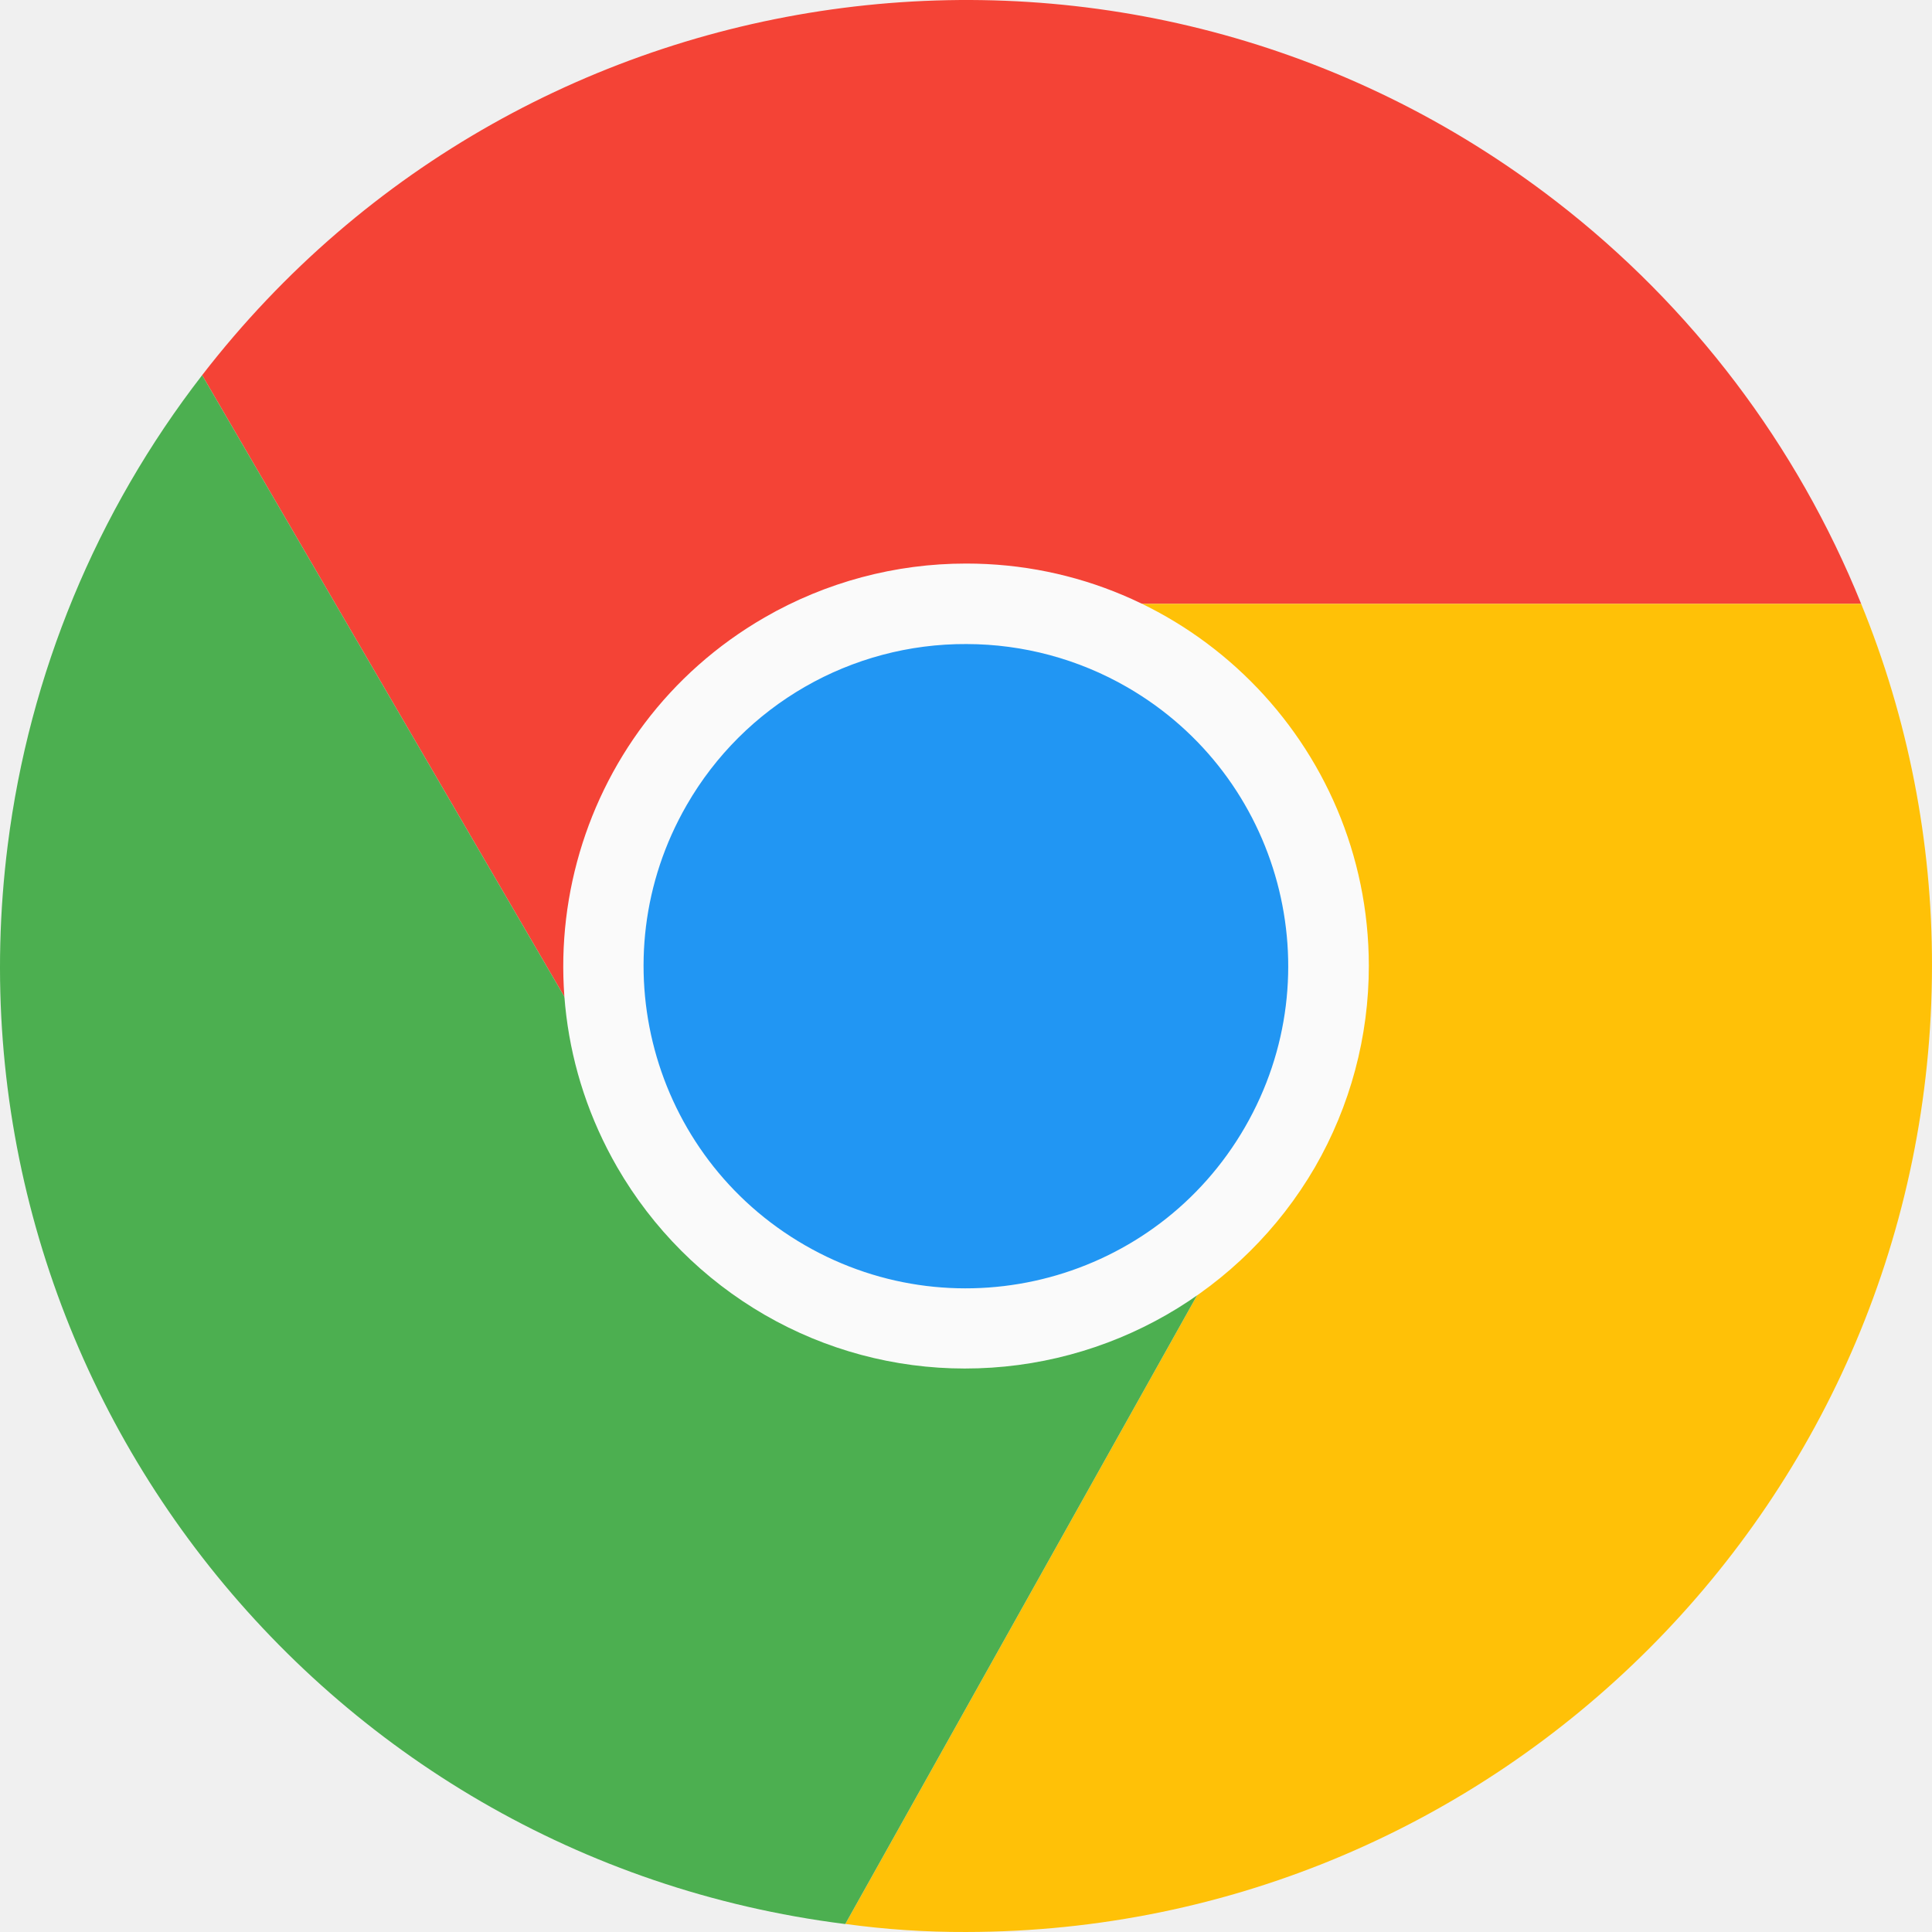
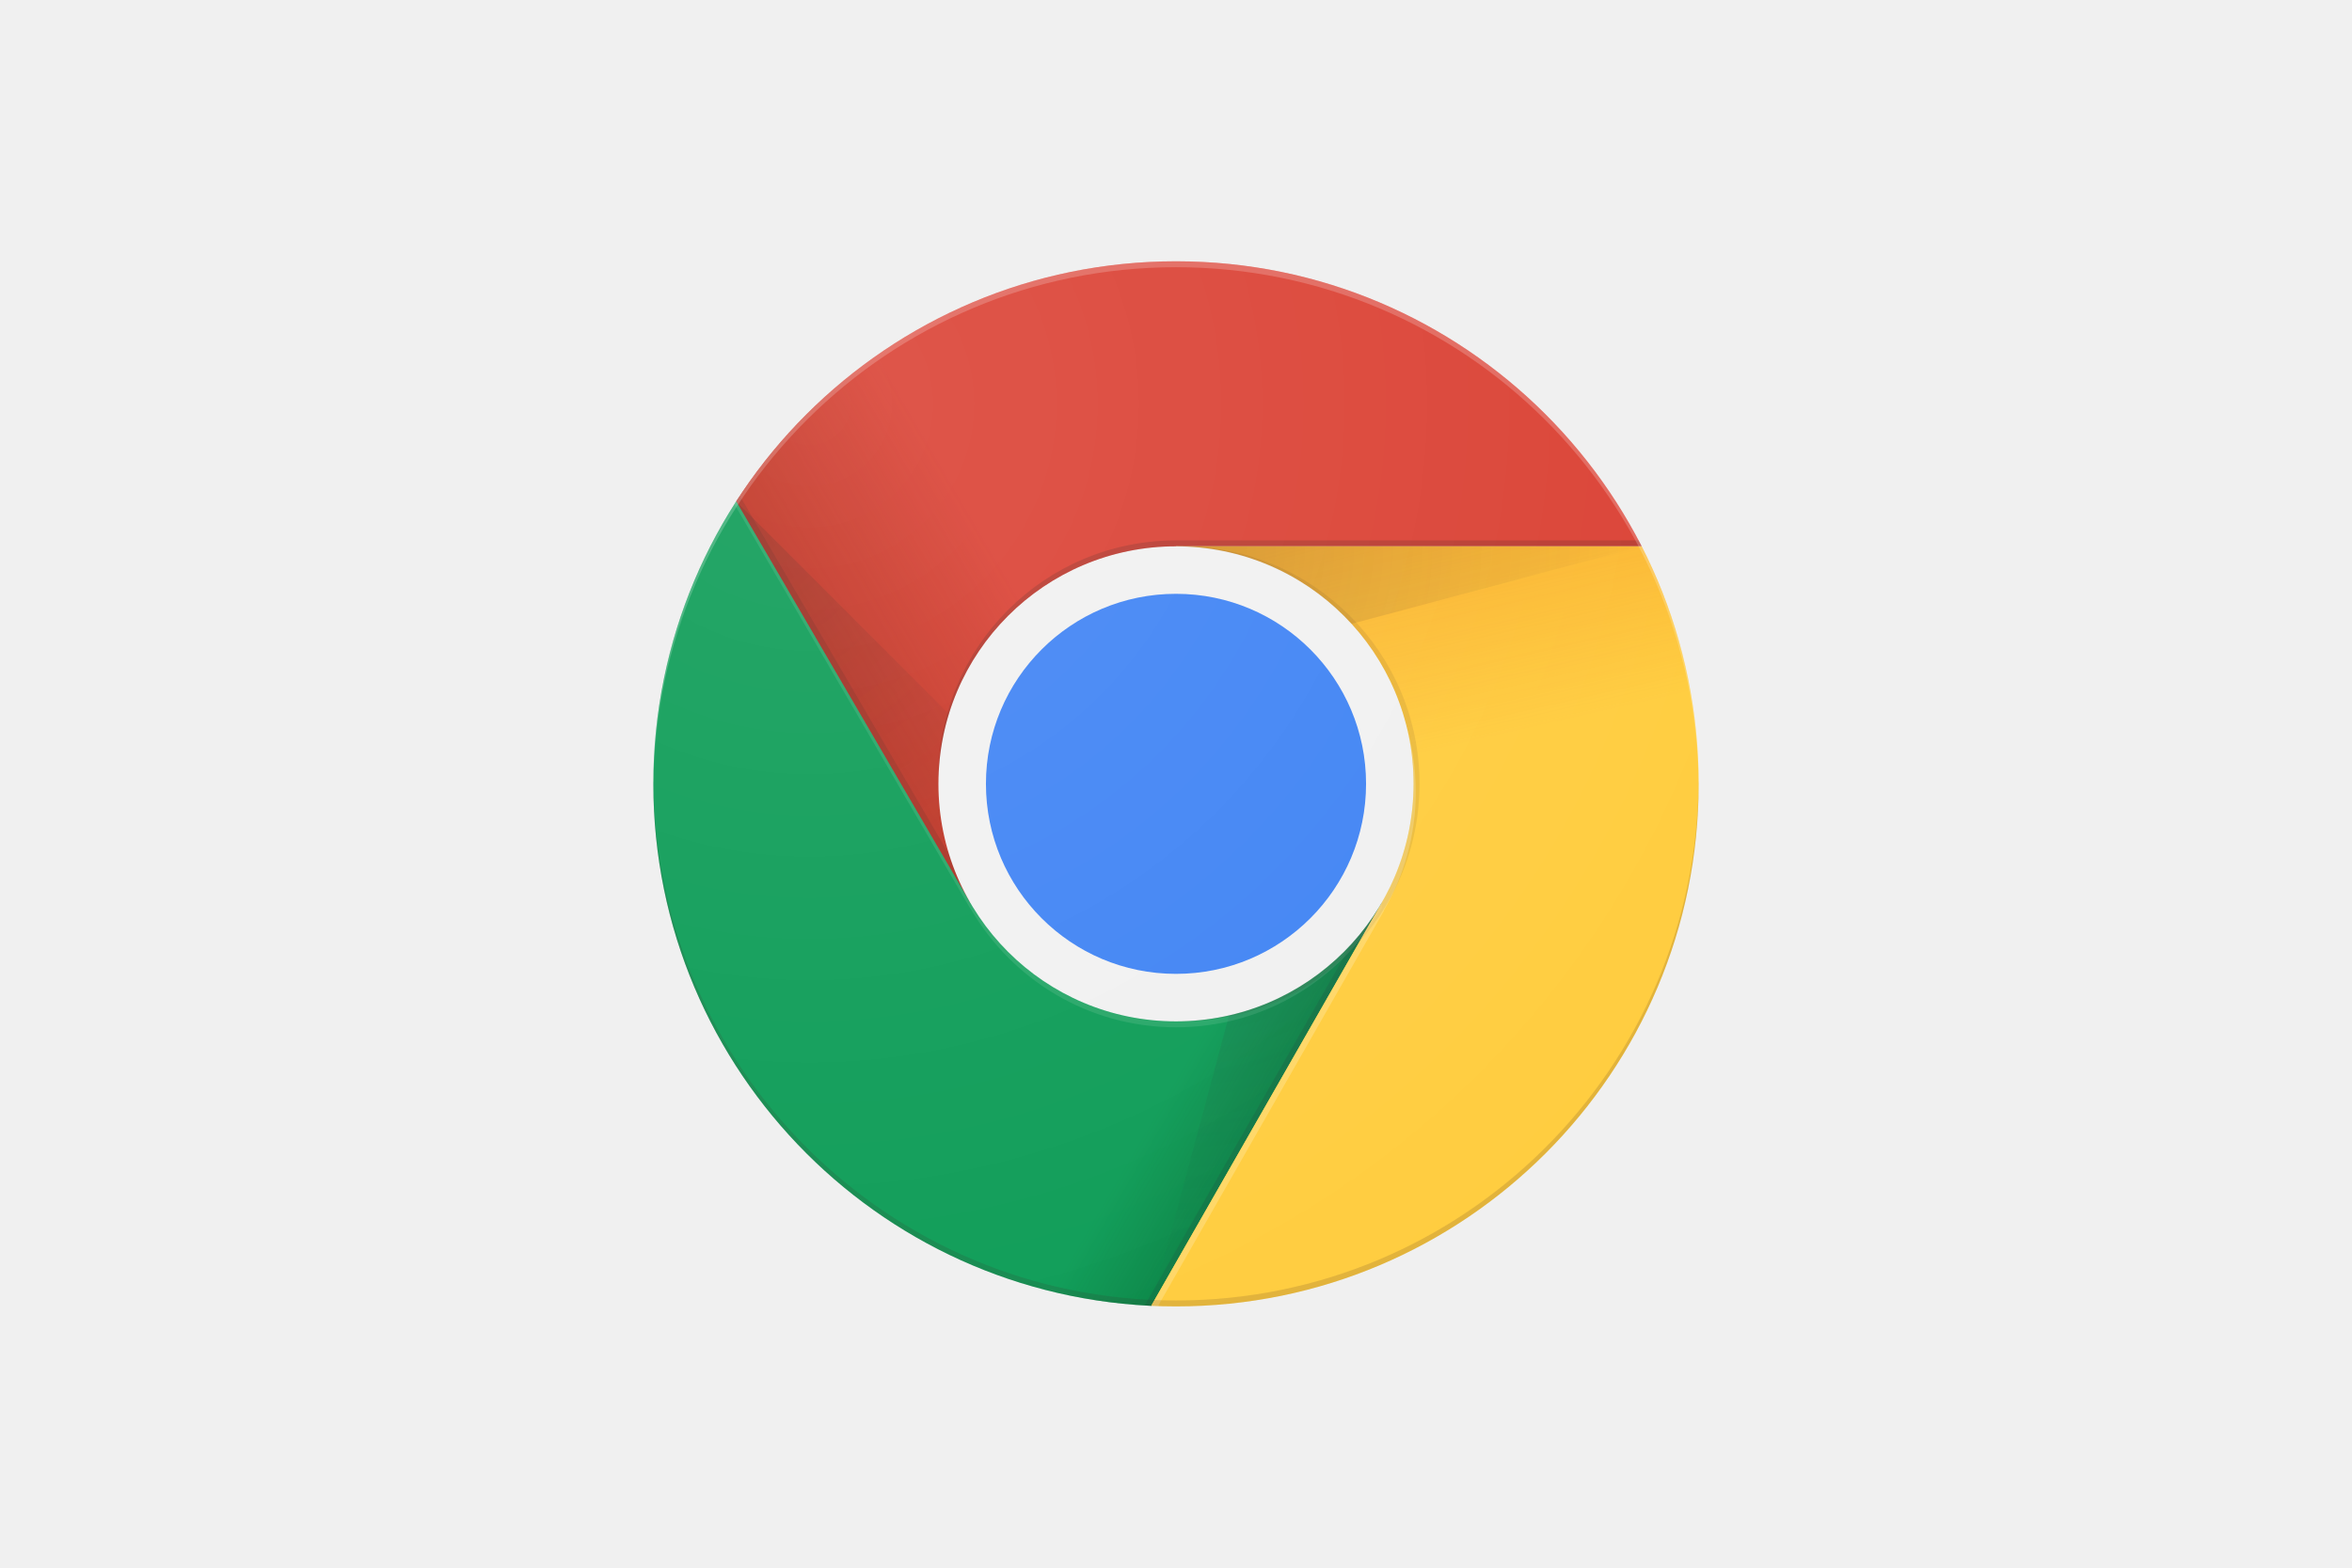
- <svg xmlns="http://www.w3.org/2000/svg" version="1.1" id="Capa_1" x="0px" y="0px" viewBox="0 0 512.023 512.023" style="enable-background:new 0 0 512.023 512.023;" xml:space="preserve">
-   <path style="fill:#F44336;" d="M493.248,160.021H256.021c-53.019-0.052-96.042,42.886-96.095,95.905  c-0.016,16.468,4.204,32.663,12.255,47.028L53.568,99.434c86.393-111.815,247.073-132.423,358.888-46.03  C448.365,81.149,476.249,117.946,493.248,160.021z" />
-   <path style="fill:#FFC107;" d="M512.021,256.021c-0.118,141.336-114.664,255.882-256,256c-10.704,0.04-21.397-0.673-32-2.133  l115.2-205.867c26.403-45.964,10.664-104.625-35.2-131.2c-14.521-8.407-31.008-12.824-47.787-12.8h237.013  C505.705,190.491,512.083,223.103,512.021,256.021z" />
-   <path style="fill:#4CAF50;" d="M339.221,304.021l-115.2,205.867h-0.213C83.62,492.176-15.666,364.172,2.046,223.984  C7.779,178.609,25.57,135.6,53.568,99.434l118.613,203.52l0.64,1.067c26.451,45.95,85.143,61.757,131.093,35.307  C318.592,330.879,330.773,318.698,339.221,304.021z" />
-   <path style="fill:#F44336;" d="M339.221,304.021c-26.451,45.95-85.143,61.757-131.093,35.307  c-14.677-8.449-26.858-20.63-35.307-35.307l-0.64-1.067c-25.921-46.251-9.439-104.758,36.812-130.679  c14.366-8.051,30.561-12.271,47.028-12.255h0.213c16.779-0.024,33.266,4.393,47.787,12.8  C349.886,199.396,365.624,258.057,339.221,304.021z" />
-   <path style="fill:#2196F3;" d="M339.221,304.021c-26.451,45.95-85.143,61.757-131.093,35.307  c-14.677-8.449-26.858-20.63-35.307-35.307l-0.64-1.067c-25.921-46.251-9.439-104.758,36.812-130.679  c14.366-8.051,30.561-12.271,47.028-12.255h0.213c16.779-0.024,33.266,4.393,47.787,12.8  C349.886,199.396,365.624,258.057,339.221,304.021z" />
-   <path style="fill:#FAFAFA;" d="M255.659,362.688c-18.598-0.002-36.868-4.903-52.971-14.208  c-16.237-9.391-29.722-22.883-39.104-39.125c-29.455-51.018-11.975-116.254,39.043-145.709c16.233-9.372,34.65-14.301,53.395-14.291  c58.91-0.046,106.704,47.674,106.749,106.584c0.015,18.752-4.915,37.176-14.291,53.416l0,0  C329.256,342.405,293.893,362.724,255.659,362.688z M256.213,170.688c-30.613-0.163-58.955,16.13-74.219,42.667  c-23.564,40.86-9.543,93.087,31.317,116.651s93.087,9.543,116.651-31.317l0,0c23.564-40.814,9.58-93.003-31.234-116.568  c-12.922-7.46-27.574-11.402-42.494-11.432H256.213z" />
-   <g>
- </g>
-   <g>
- </g>
-   <g>
- </g>
-   <g>
- </g>
-   <g>
- </g>
-   <g>
- </g>
-   <g>
- </g>
-   <g>
- </g>
-   <g>
- </g>
-   <g>
- </g>
-   <g>
- </g>
-   <g>
- </g>
-   <g>
- </g>
-   <g>
- </g>
-   <g>
- </g>
+ <svg xmlns="http://www.w3.org/2000/svg" xmlns:xlink="http://www.w3.org/1999/xlink" height="800" width="1200" viewBox="-26.4 -44 228.8 264">
+   <defs>
+     <linearGradient y2="44.354" x2="81.837" y1="75.021" x1="29.337" gradientUnits="userSpaceOnUse" id="f" xlink:href="#a" />
+     <linearGradient y2="130.33" x2="52.538" y1="164.5" x1="110.87" gradientUnits="userSpaceOnUse" id="g" xlink:href="#b" />
+     <linearGradient y2="114.13" x2="136.55" y1="49.804" x1="121.86" gradientUnits="userSpaceOnUse" id="j" xlink:href="#c" />
+     <linearGradient y2="114.13" x2="136.55" y1="49.804" x1="121.86" gradientUnits="userSpaceOnUse" id="k" xlink:href="#c" />
+     <linearGradient y2="44.354" x2="81.837" y1="75.021" x1="29.337" gradientUnits="userSpaceOnUse" id="n" xlink:href="#a" />
+     <linearGradient y2="130.33" x2="52.538" y1="164.5" x1="110.87" gradientUnits="userSpaceOnUse" id="r" xlink:href="#b" />
+     <circle r="88" cx="96" cy="96" id="d" />
+   </defs>
+   <clipPath id="e">
+     <use height="100%" xlink:href="#d" overflow="visible" width="100%" />
+   </clipPath>
+   <g clip-path="url(#e)" transform="translate(-8 -8)">
+     <path fill="#db4437" d="M21.97 8v108h39.39L96 56h88V8z" />
+     <linearGradient x1="29.337" x2="81.837" y1="75.021" gradientUnits="userSpaceOnUse" y2="44.354" id="a">
+       <stop offset="0" stop-opacity=".6" stop-color="#A52714" />
+       <stop offset=".66" stop-opacity="0" stop-color="#A52714" />
+     </linearGradient>
+     <path fill="url(#f)" d="M21.97 8v108h39.39L96 56h88V8z" />
+   </g>
+   <path fill="#3e2723" transform="translate(-8 -8)" d="M62.31 115.65L22.48 47.34l-.58 1 39.54 67.8z" fill-opacity=".15" clip-path="url(#e)" />
+   <g clip-path="url(#e)" transform="translate(-8 -8)">
+     <path fill="#0f9d58" d="M8 184h83.77l38.88-38.88V116H61.36L8 24.48z" />
+     <linearGradient x1="110.87" x2="52.538" y1="164.5" gradientUnits="userSpaceOnUse" y2="130.33" id="b">
+       <stop offset="0" stop-opacity=".4" stop-color="#055524" />
+       <stop offset=".33" stop-opacity="0" stop-color="#055524" />
+     </linearGradient>
+     <path fill="url(#g)" d="M8 184h83.77l38.88-38.88V116H61.36L8 24.48z" />
+   </g>
+   <path fill="#263238" transform="translate(-8 -8)" d="M129.84 117.33l-.83-.48L90.62 184h1.15l38.1-66.64z" fill-opacity=".15" clip-path="url(#e)" />
+   <g clip-path="url(#e)" transform="translate(-8 -8)">
+     <defs>
+       <path d="M8 184h83.77l38.88-38.88V116H61.36L8 24.48z" id="h" />
+     </defs>
+     <clipPath id="i">
+       <use height="100%" xlink:href="#h" overflow="visible" width="100%" />
+     </clipPath>
+     <g clip-path="url(#i)">
+       <path fill="#ffcd40" d="M96 56l34.65 60-38.88 68H184V56z" />
+       <linearGradient x1="121.86" x2="136.55" y1="49.804" gradientUnits="userSpaceOnUse" y2="114.13" id="c">
+         <stop offset="0" stop-opacity=".3" stop-color="#EA6100" />
+         <stop offset=".66" stop-opacity="0" stop-color="#EA6100" />
+       </linearGradient>
+       <path fill="url(#j)" d="M96 56l34.65 60-38.88 68H184V56z" />
+     </g>
+   </g>
+   <g clip-path="url(#e)" transform="translate(-8 -8)">
+     <path fill="#ffcd40" d="M96 56l34.65 60-38.88 68H184V56z" />
+     <path fill="url(#k)" d="M96 56l34.65 60-38.88 68H184V56z" />
+   </g>
+   <g clip-path="url(#e)" transform="translate(-8 -8)">
+     <defs>
+       <path d="M96 56l34.65 60-38.88 68H184V56z" id="l" />
+     </defs>
+     <clipPath id="m">
+       <use height="100%" xlink:href="#l" overflow="visible" width="100%" />
+     </clipPath>
+     <g clip-path="url(#m)">
+       <path fill="#db4437" d="M21.97 8v108h39.39L96 56h88V8z" />
+       <path fill="url(#n)" d="M21.97 8v108h39.39L96 56h88V8z" />
+     </g>
+   </g>
+   <radialGradient r="84.078" gradientTransform="translate(-576)" cx="668.18" cy="55.948" gradientUnits="userSpaceOnUse" id="o">
+     <stop offset="0" stop-opacity=".2" stop-color="#3E2723" />
+     <stop offset="1" stop-opacity="0" stop-color="#3E2723" />
+   </radialGradient>
+   <path fill="url(#o)" transform="translate(-8 -8)" d="M96 56v20.95L174.4 56z" clip-path="url(#e)" />
+   <g clip-path="url(#e)" transform="translate(-8 -8)">
+     <defs>
+       <path d="M21.97 8v40.34L61.36 116 96 56h88V8z" id="p" />
+     </defs>
+     <clipPath id="q">
+       <use height="100%" xlink:href="#p" overflow="visible" width="100%" />
+     </clipPath>
+     <g clip-path="url(#q)">
+       <path fill="#0f9d58" d="M8 184h83.77l38.88-38.88V116H61.36L8 24.48z" />
+       <path fill="url(#r)" d="M8 184h83.77l38.88-38.88V116H61.36L8 24.48z" />
+     </g>
+   </g>
+   <radialGradient r="78.044" gradientTransform="translate(-576)" cx="597.88" cy="48.52" gradientUnits="userSpaceOnUse" id="s">
+     <stop offset="0" stop-opacity=".2" stop-color="#3E2723" />
+     <stop offset="1" stop-opacity="0" stop-color="#3E2723" />
+   </radialGradient>
+   <path fill="url(#s)" transform="translate(-8 -8)" d="M21.97 48.45l57.25 57.24L61.36 116z" clip-path="url(#e)" />
+   <radialGradient r="87.87" gradientTransform="translate(-576)" cx="671.84" cy="96.138" gradientUnits="userSpaceOnUse" id="t">
+     <stop offset="0" stop-opacity=".2" stop-color="#263238" />
+     <stop offset="1" stop-opacity="0" stop-color="#263238" />
+   </radialGradient>
+   <path fill="url(#t)" transform="translate(-8 -8)" d="M91.83 183.89l20.96-78.2L130.65 116z" clip-path="url(#e)" />
+   <g clip-path="url(#e)" transform="translate(-8 -8)">
+     <circle fill="#f1f1f1" r="40" cx="96" cy="96" />
+     <circle fill="#4285f4" r="32" cx="96" cy="96" />
+   </g>
+   <g clip-path="url(#e)" transform="translate(-8 -8)">
+     <path fill="#3e2723" d="M96 55c-22.09 0-40 17.91-40 40v1c0-22.09 17.91-40 40-40h88v-1z" fill-opacity=".2" />
+     <path fill="#fff" d="M130.6 116c-6.92 11.94-19.81 20-34.6 20-14.8 0-27.69-8.06-34.61-20h-.04L8 24.48v1L61.36 117h.04c6.92 11.94 19.81 20 34.61 20 14.79 0 27.68-8.05 34.6-20h.05v-1z" fill-opacity=".1" />
+     <path fill="#3e2723" d="M97 56c-.17 0-.33.02-.5.03C118.36 56.3 136 74.08 136 96c0 21.92-17.64 39.7-39.5 39.97.17 0 .33.03.5.03 22.09 0 40-17.91 40-40s-17.91-40-40-40z" opacity=".1" />
+     <path fill="#fff" d="M131 117.33c3.4-5.88 5.37-12.68 5.37-19.96 0-4.22-.66-8.28-1.87-12.09.95 3.42 1.5 7.01 1.5 10.73 0 7.28-1.97 14.08-5.37 19.96l.02.04-38.88 68h1.16l38.09-66.64z" fill-opacity=".2" />
+   </g>
+   <g clip-path="url(#e)" transform="translate(-8 -8)">
+     <path fill="#fff" d="M96 9c48.43 0 87.72 39.13 87.99 87.5 0-.17.01-.33.01-.5 0-48.6-39.4-88-88-88S8 47.4 8 96c0 .17.01.33.01.5C8.28 48.13 47.57 9 96 9z" fill-opacity=".2" />
+     <path fill="#3e2723" d="M96 183c48.43 0 87.72-39.13 87.99-87.5 0 .17.01.33.01.5 0 48.6-39.4 88-88 88S8 144.6 8 96c0-.17.01-.33.01-.5C8.28 143.87 47.57 183 96 183z" fill-opacity=".15" />
+   </g>
+   <radialGradient r="176.75" gradientTransform="translate(-8 -8)" cx="34.286" cy="32.014" gradientUnits="userSpaceOnUse" id="u">
+     <stop offset="0" stop-opacity=".1" stop-color="#fff" />
+     <stop offset="1" stop-opacity="0" stop-color="#fff" />
+   </radialGradient>
+   <circle fill="url(#u)" r="88" cx="88" cy="88" />
</svg>
